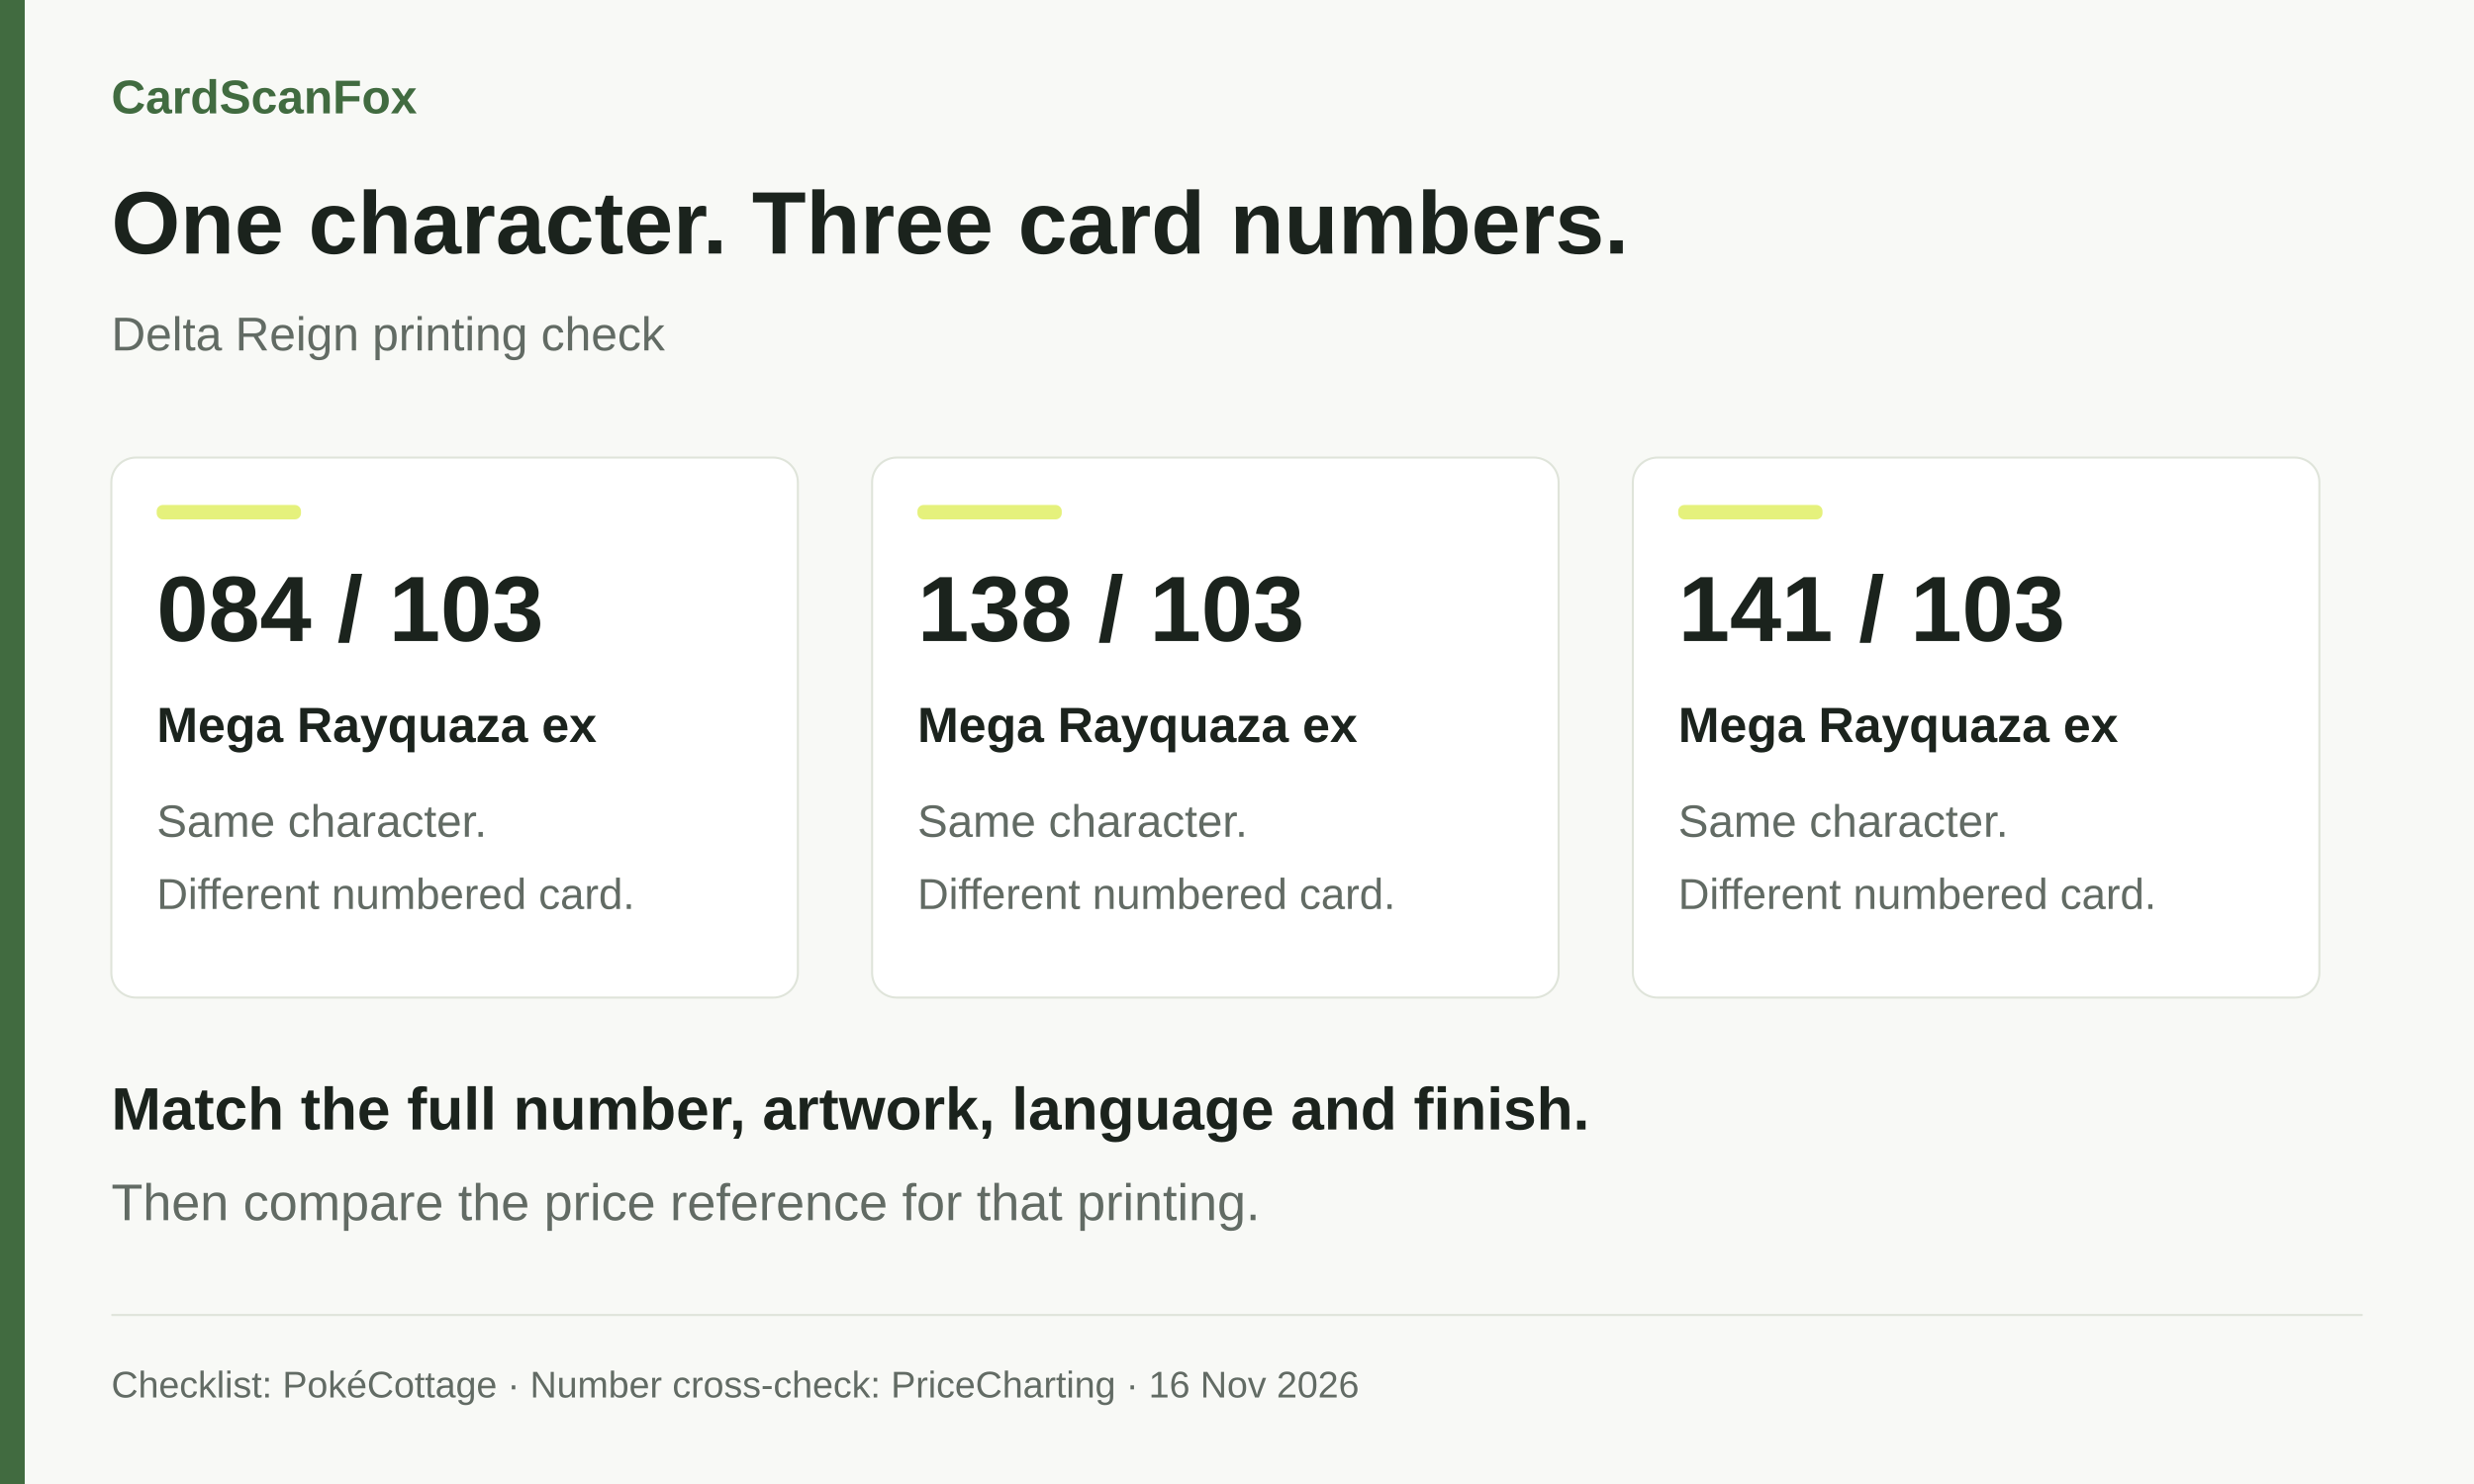
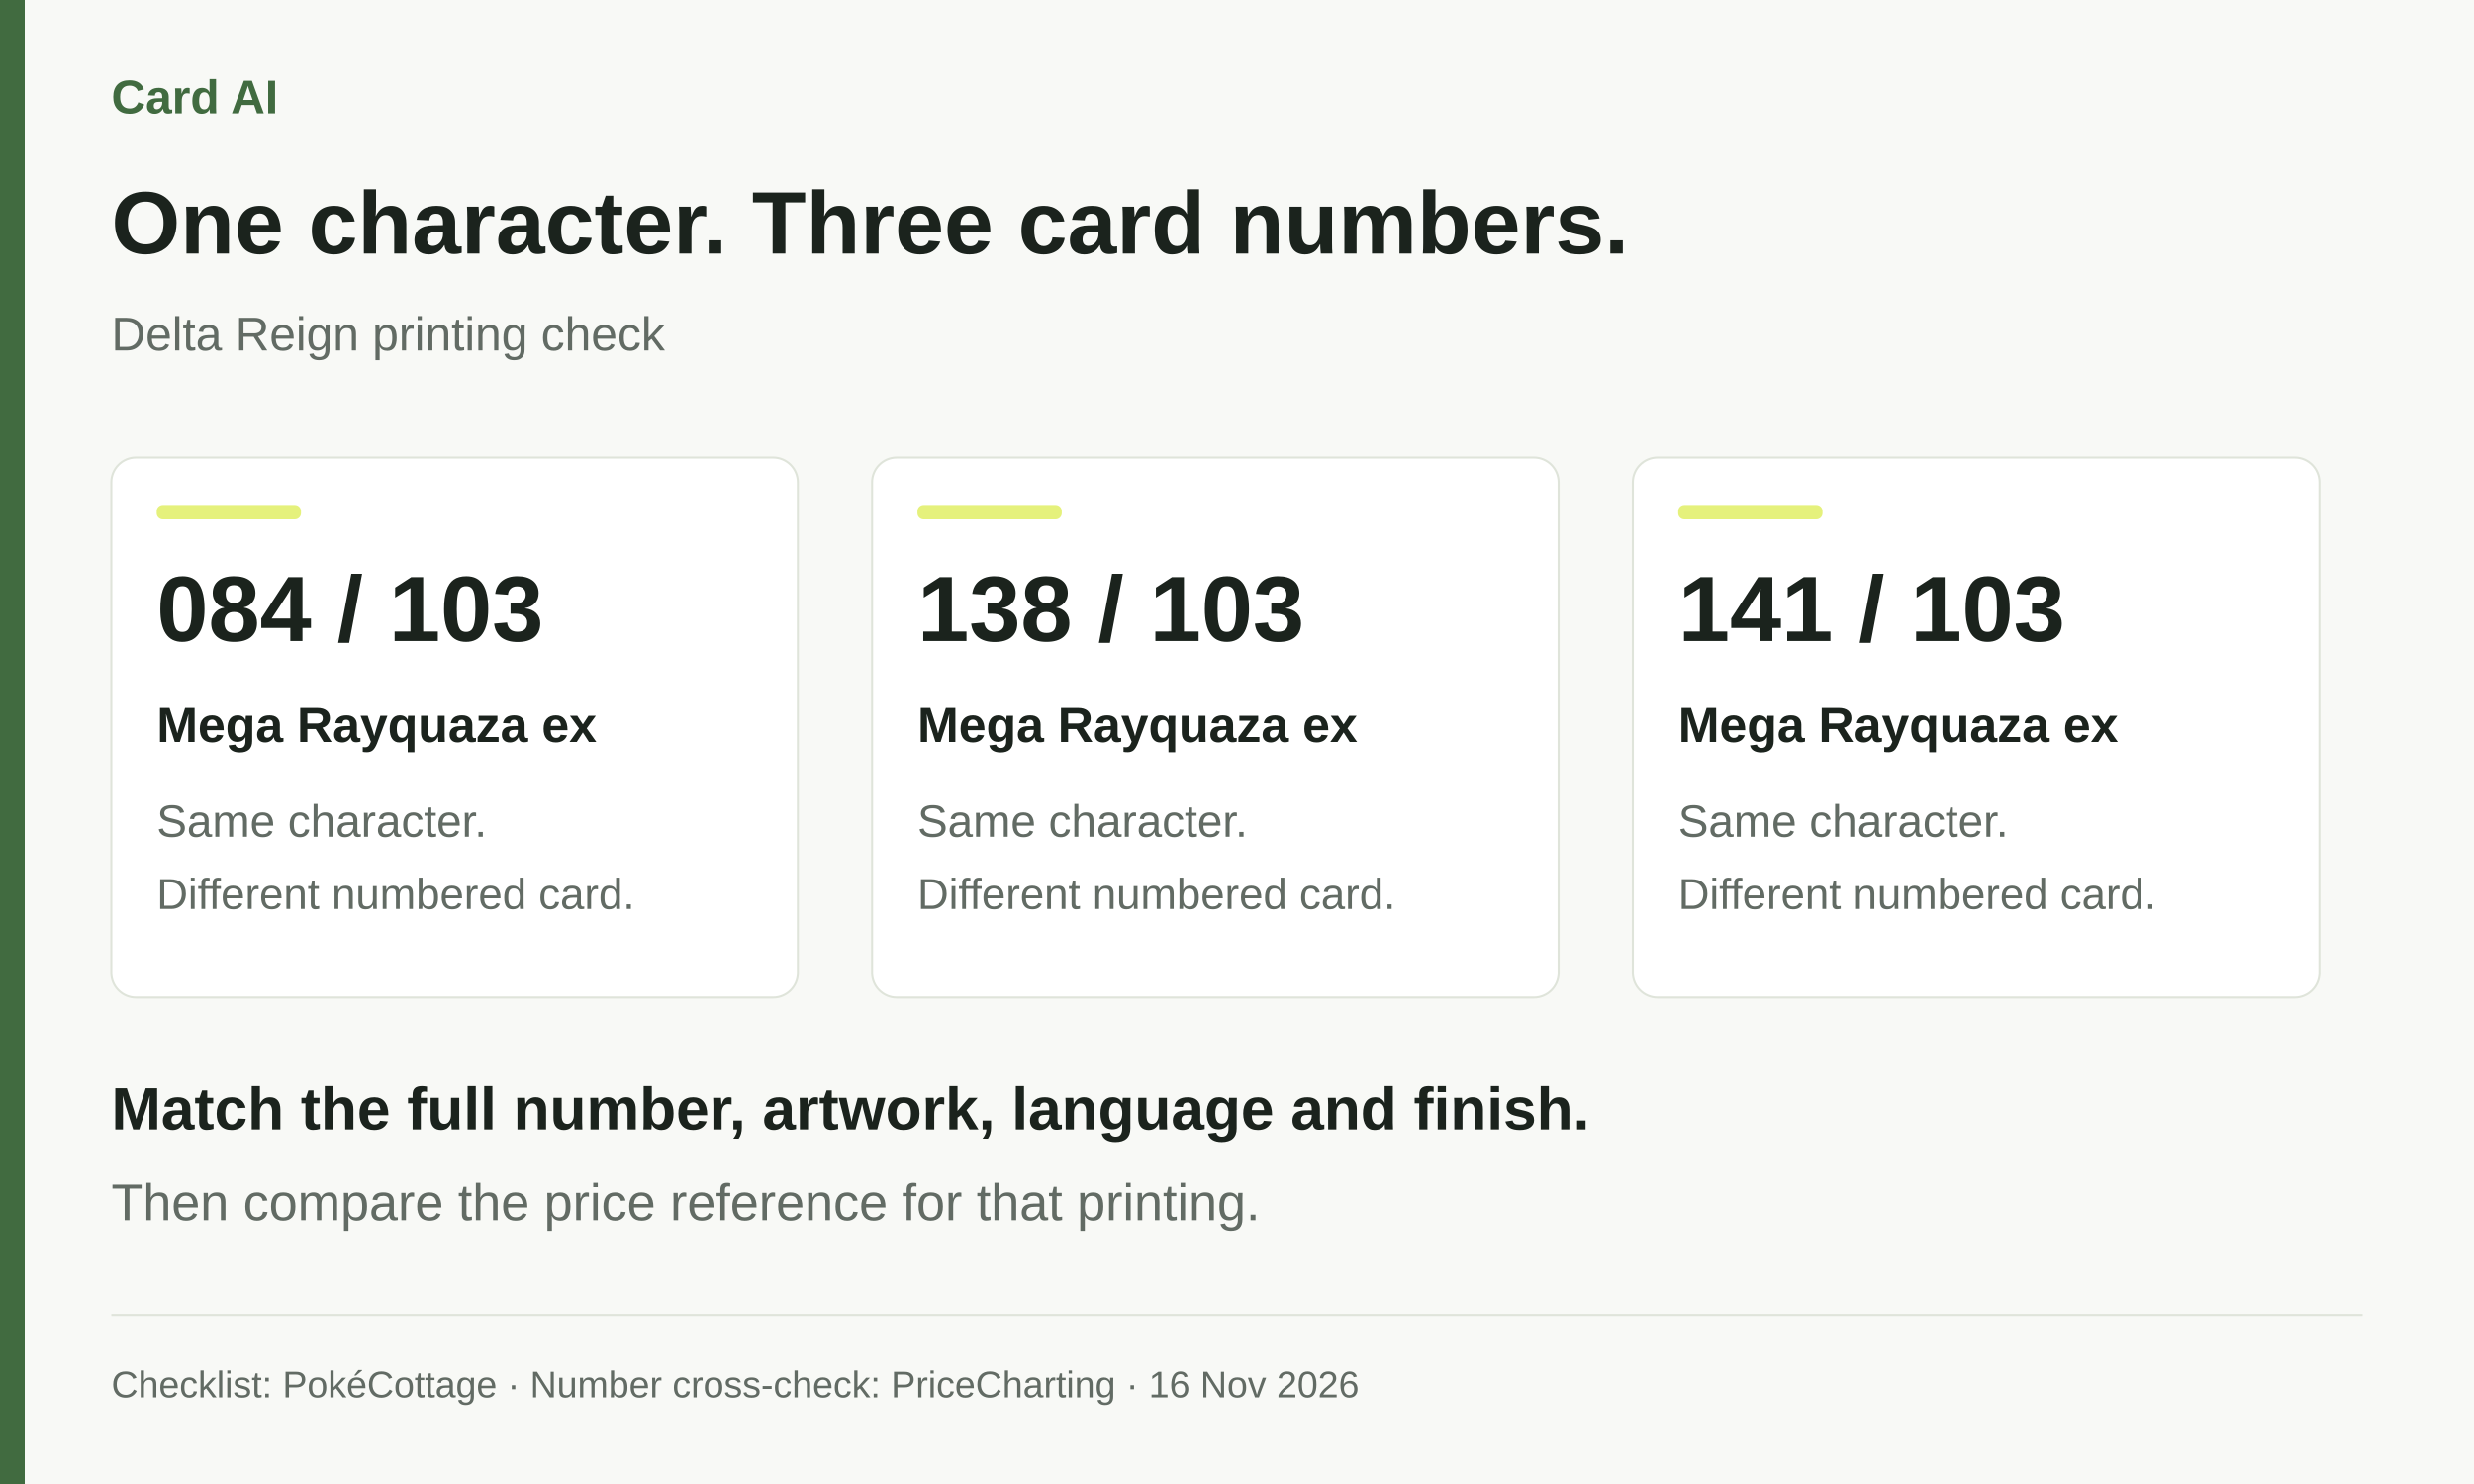
<svg xmlns="http://www.w3.org/2000/svg" width="1200" height="720" viewBox="0 0 1200 720" role="img" aria-labelledby="title desc">
  <g font-family="Arial, Helvetica, sans-serif">
    <rect x="0" y="0" width="1200" height="720" rx="0" fill="#f8f9f6" stroke="none" />
    <rect x="0" y="0" width="12" height="720" rx="0" fill="#416b40" stroke="none" />
-     <text x="54" y="55" font-size="23" font-weight="700" fill="#416b40">CardScanFox</text>
+     <text x="54" y="55" font-size="23" font-weight="700" fill="#416b40">Card AI</text>
    <text x="54" y="123" font-size="43" font-weight="700" fill="#1b231d">One character. Three card numbers.</text>
    <text x="54" y="170" font-size="23" font-weight="400" fill="#626b64">Delta Reign printing check</text>
    <rect x="54" y="222" width="333" height="262" rx="12" fill="#ffffff" stroke="#dfe4da" />
    <rect x="76" y="245" width="70" height="7" rx="3" fill="#e5f17c" stroke="none" />
    <text x="76" y="311" font-size="45" font-weight="700" fill="#1b231d">084 / 103</text>
    <text x="76" y="360" font-size="24" font-weight="700" fill="#1b231d">Mega Rayquaza ex</text>
    <text x="76" y="406" font-size="22" font-weight="400" fill="#626b64">Same character.</text>
    <text x="76" y="441" font-size="21" font-weight="400" fill="#626b64">Different numbered card.</text>
    <rect x="423" y="222" width="333" height="262" rx="12" fill="#ffffff" stroke="#dfe4da" />
    <rect x="445" y="245" width="70" height="7" rx="3" fill="#e5f17c" stroke="none" />
    <text x="445" y="311" font-size="45" font-weight="700" fill="#1b231d">138 / 103</text>
    <text x="445" y="360" font-size="24" font-weight="700" fill="#1b231d">Mega Rayquaza ex</text>
    <text x="445" y="406" font-size="22" font-weight="400" fill="#626b64">Same character.</text>
    <text x="445" y="441" font-size="21" font-weight="400" fill="#626b64">Different numbered card.</text>
    <rect x="792" y="222" width="333" height="262" rx="12" fill="#ffffff" stroke="#dfe4da" />
    <rect x="814" y="245" width="70" height="7" rx="3" fill="#e5f17c" stroke="none" />
    <text x="814" y="311" font-size="45" font-weight="700" fill="#1b231d">141 / 103</text>
    <text x="814" y="360" font-size="24" font-weight="700" fill="#1b231d">Mega Rayquaza ex</text>
    <text x="814" y="406" font-size="22" font-weight="400" fill="#626b64">Same character.</text>
    <text x="814" y="441" font-size="21" font-weight="400" fill="#626b64">Different numbered card.</text>
    <text x="54" y="548" font-size="29" font-weight="700" fill="#1b231d">Match the full number, artwork, language and finish.</text>
    <text x="54" y="592" font-size="25" font-weight="400" fill="#626b64">Then compare the price reference for that printing.</text>
    <path d="M54 638H1146" stroke="#dfe4da" />
    <text x="54" y="678" font-size="18" font-weight="400" fill="#626b64">Checklist: PokéCottage · Number cross-check: PriceCharting · 16 Nov 2026</text>
  </g>
</svg>
